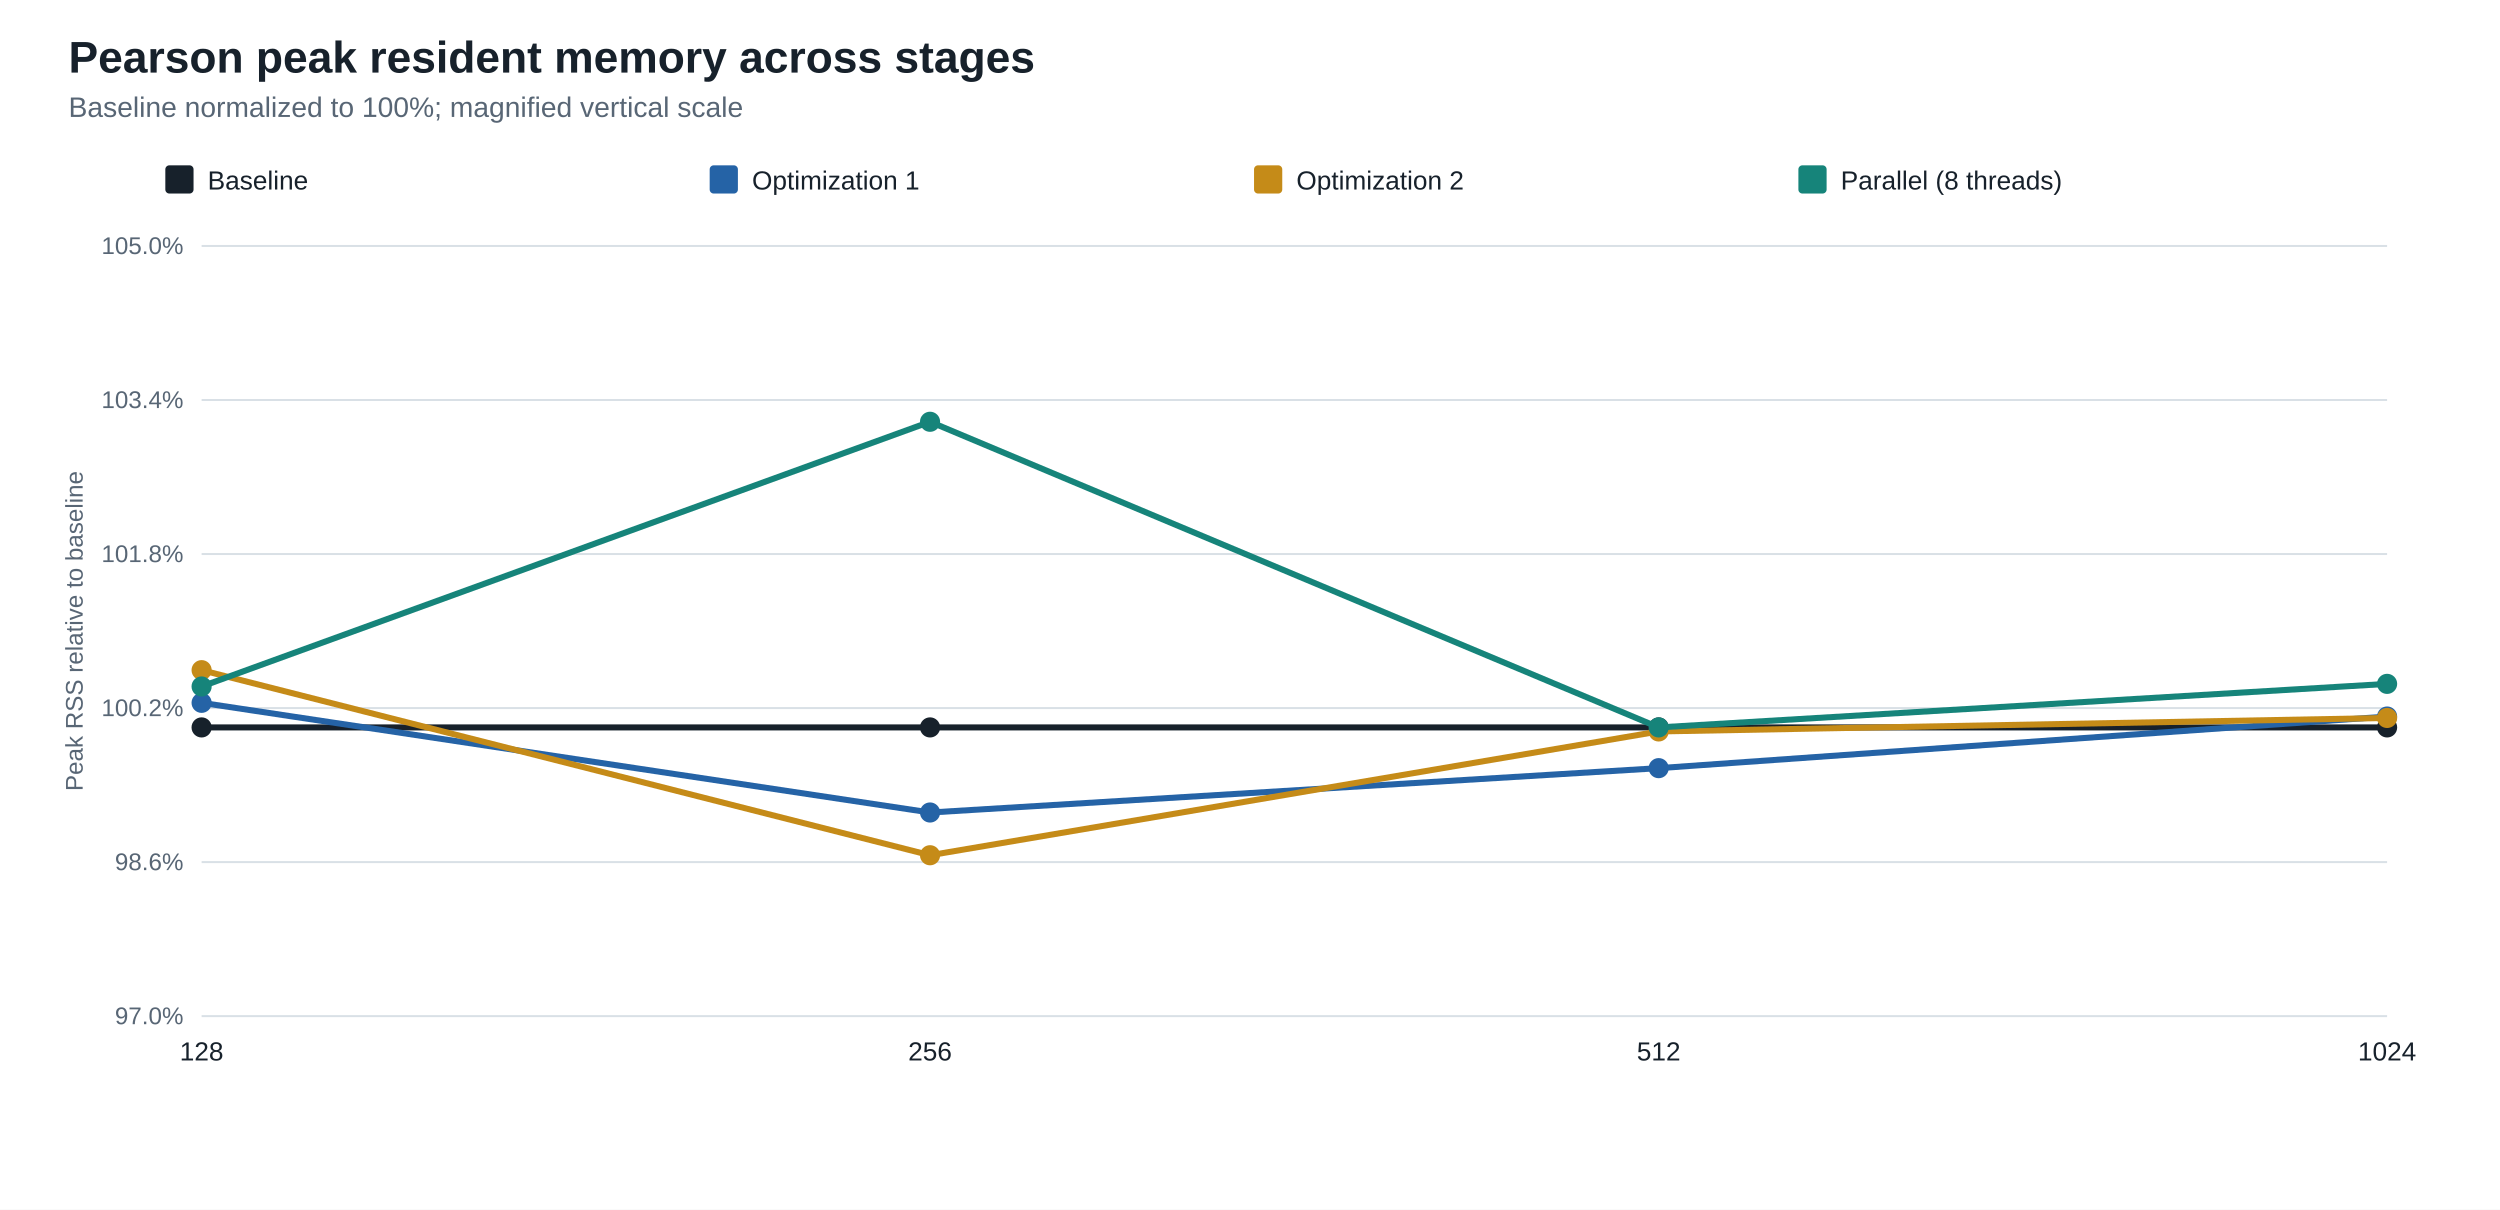
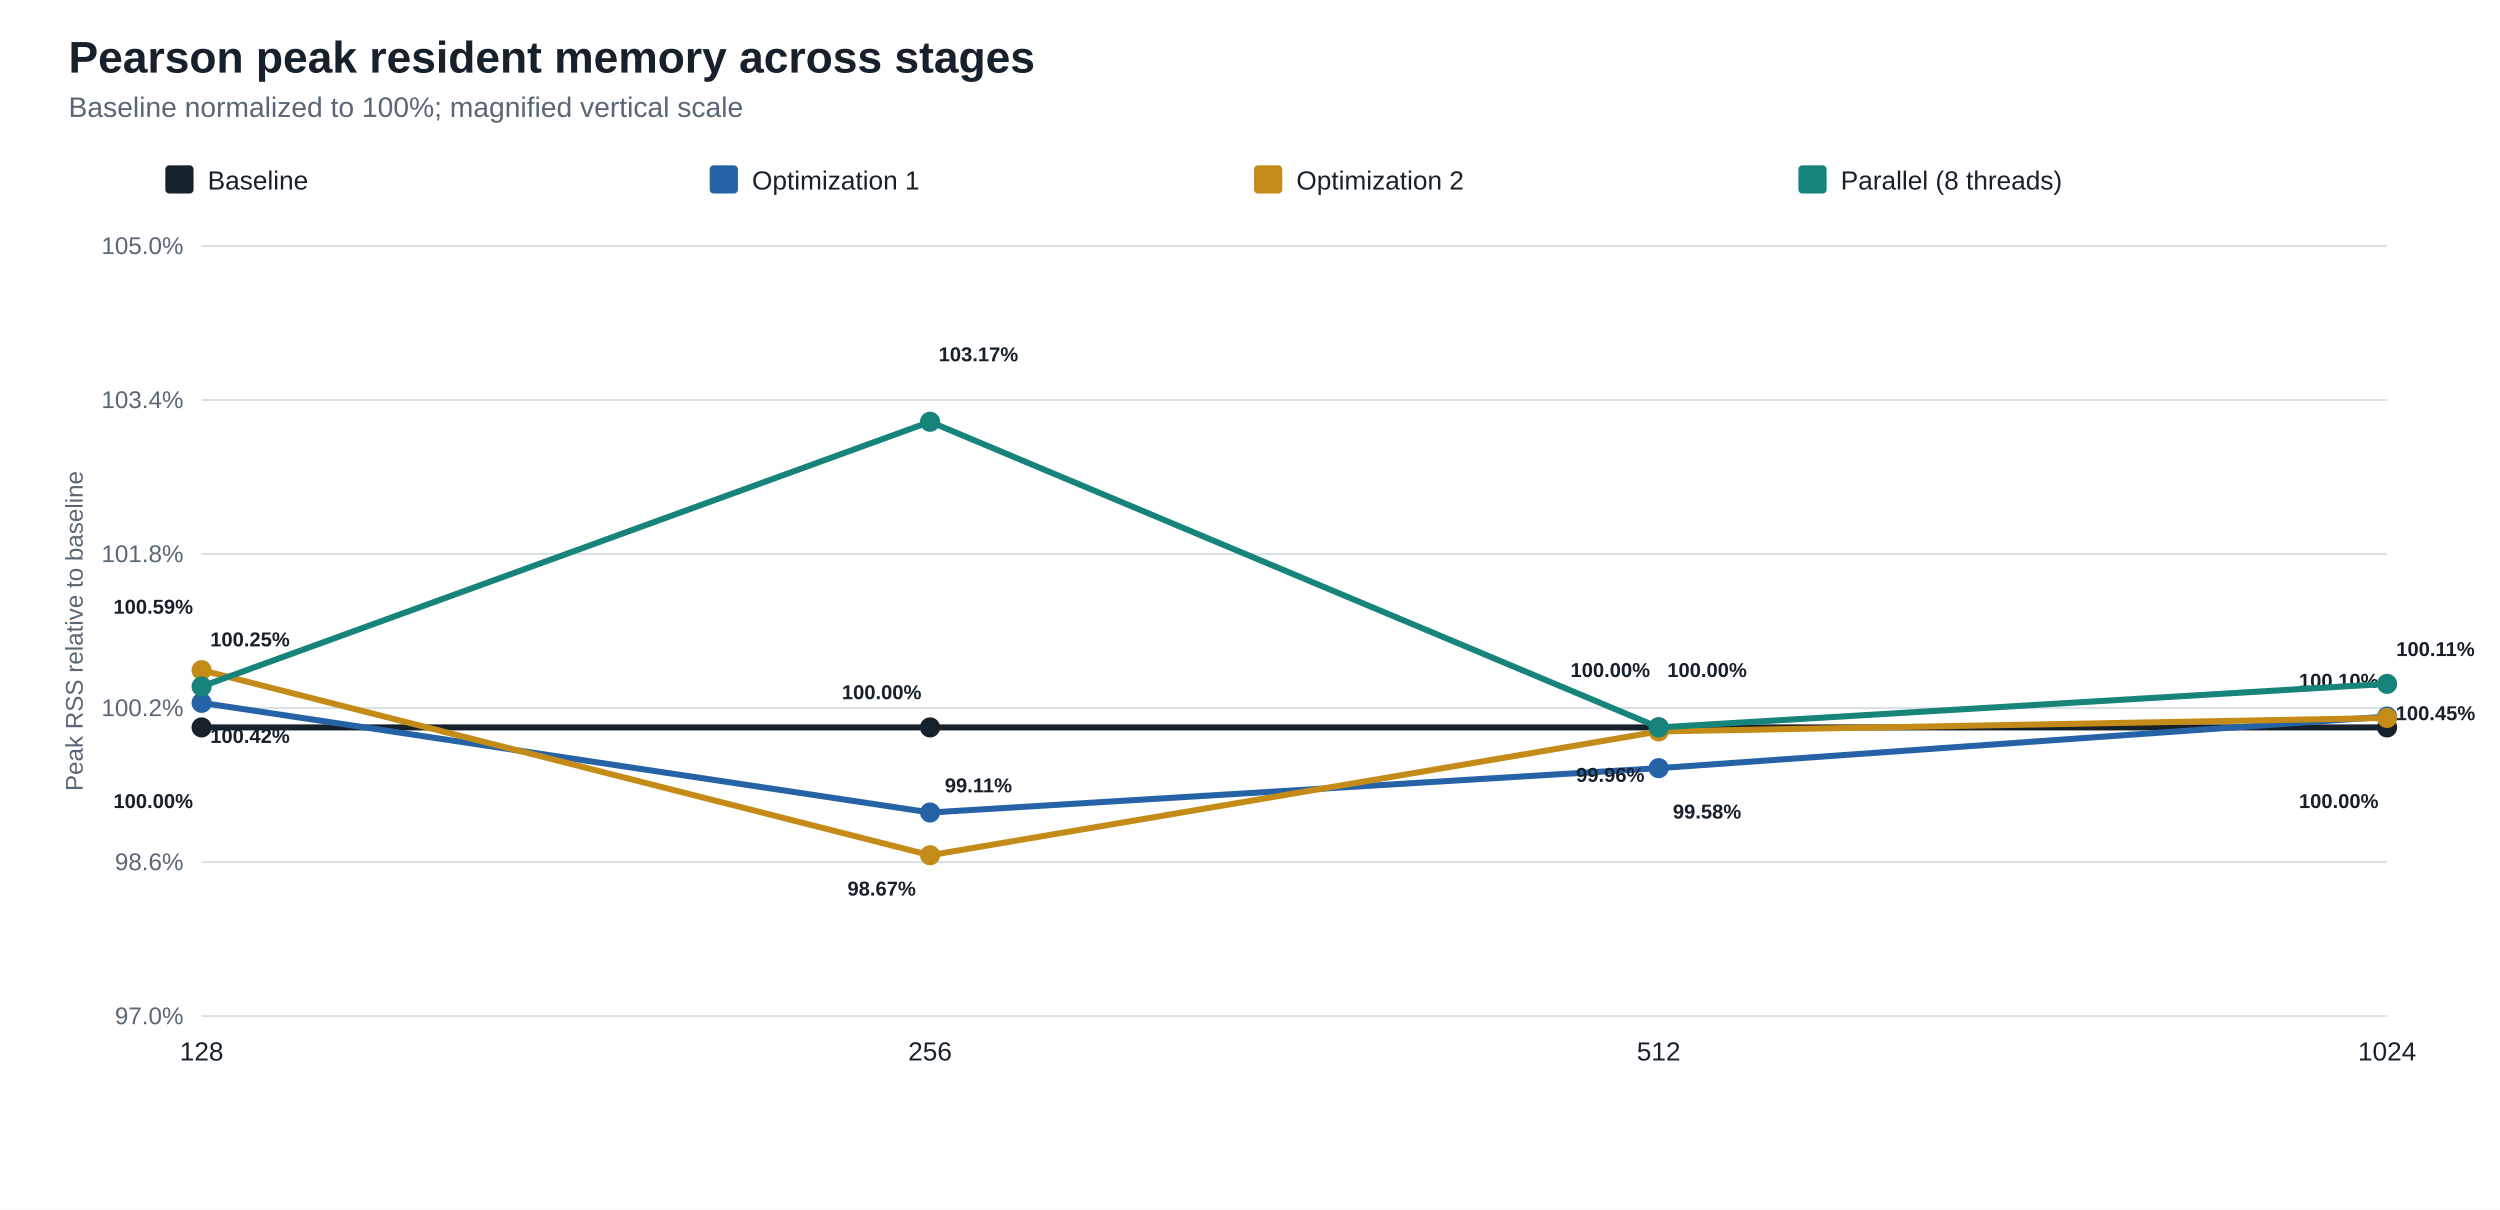
<svg xmlns="http://www.w3.org/2000/svg" width="1240" height="600" viewBox="0 0 1240 600">
  <style>
text { font-family: Arial, Helvetica, sans-serif; fill: #17212b; letter-spacing: 0; }
.title { font-size: 22px; font-weight: 700; }
.subtitle { font-size: 14px; fill: #586675; }
.axis { font-size: 12px; fill: #586675; }
.label { font-size: 13px; }
.value { font-size: 12px; font-weight: 700; }
+ .value-small { font-size: 10px; font-weight: 700; }
</style>
  <rect width="1240" height="600" fill="#ffffff" />
  <text x="34" y="36" class="title">Pearson peak resident memory across stages</text>
  <text x="34" y="58" class="subtitle">Baseline normalized to 100%; magnified vertical scale</text>
  <rect x="82" y="82" width="14" height="14" rx="2" fill="#17212b" />
  <text x="103" y="94" class="label">Baseline</text>
  <rect x="352" y="82" width="14" height="14" rx="2" fill="#2563a6" />
  <text x="373" y="94" class="label">Optimization 1</text>
  <rect x="622" y="82" width="14" height="14" rx="2" fill="#c58b18" />
  <text x="643" y="94" class="label">Optimization 2</text>
  <rect x="892" y="82" width="14" height="14" rx="2" fill="#16847a" />
  <text x="913" y="94" class="label">Parallel (8 threads)</text>
  <line x1="100" y1="504.0" x2="1184" y2="504.0" stroke="#d9e0e6" />
  <text x="91" y="508.0" text-anchor="end" class="axis">97.0%</text>
  <line x1="100" y1="427.6" x2="1184" y2="427.6" stroke="#d9e0e6" />
  <text x="91" y="431.6" text-anchor="end" class="axis">98.6%</text>
  <line x1="100" y1="351.2" x2="1184" y2="351.2" stroke="#d9e0e6" />
  <text x="91" y="355.2" text-anchor="end" class="axis">100.2%</text>
  <line x1="100" y1="274.8" x2="1184" y2="274.8" stroke="#d9e0e6" />
  <text x="91" y="278.8" text-anchor="end" class="axis">101.8%</text>
  <line x1="100" y1="198.4" x2="1184" y2="198.4" stroke="#d9e0e6" />
  <text x="91" y="202.4" text-anchor="end" class="axis">103.4%</text>
  <line x1="100" y1="122.0" x2="1184" y2="122.0" stroke="#d9e0e6" />
  <text x="91" y="126.0" text-anchor="end" class="axis">105.0%</text>
  <polyline points="100.0,360.8 461.3,360.8 822.7,360.8 1184.0,360.8" fill="none" stroke="#17212b" stroke-width="3" />
  <circle cx="100.0" cy="360.8" r="5" fill="#17212b" />
+   <text x="76.0" y="400.8" text-anchor="middle" class="value-small">100.00%</text>
  <circle cx="461.3" cy="360.8" r="5" fill="#17212b" />
+   <text x="437.3" y="346.8" text-anchor="middle" class="value-small">100.00%</text>
  <circle cx="822.7" cy="360.8" r="5" fill="#17212b" />
+   <text x="798.7" y="335.8" text-anchor="middle" class="value-small">100.00%</text>
  <circle cx="1184.0" cy="360.8" r="5" fill="#17212b" />
+   <text x="1160.0" y="400.8" text-anchor="middle" class="value-small">100.00%</text>
  <polyline points="100.0,348.6 461.3,403.0 822.7,381.0 1184.0,355.4" fill="none" stroke="#2563a6" stroke-width="3" />
  <circle cx="100.0" cy="348.6" r="5" fill="#2563a6" />
+   <text x="124.0" y="320.6" text-anchor="middle" class="value-small">100.25%</text>
  <circle cx="461.3" cy="403.0" r="5" fill="#2563a6" />
+   <text x="485.3" y="393.0" text-anchor="middle" class="value-small">99.11%</text>
  <circle cx="822.7" cy="381.0" r="5" fill="#2563a6" />
+   <text x="846.7" y="406.0" text-anchor="middle" class="value-small">99.58%</text>
  <circle cx="1184.0" cy="355.4" r="5" fill="#2563a6" />
+   <text x="1208.0" y="325.4" text-anchor="middle" class="value-small">100.11%</text>
  <polyline points="100.0,332.4 461.3,424.2 822.7,362.8 1184.0,356.1" fill="none" stroke="#c58b18" stroke-width="3" />
  <circle cx="100.0" cy="332.4" r="5" fill="#c58b18" />
+   <text x="76.0" y="304.4" text-anchor="middle" class="value-small">100.59%</text>
  <circle cx="461.3" cy="424.2" r="5" fill="#c58b18" />
+   <text x="437.3" y="444.2" text-anchor="middle" class="value-small">98.67%</text>
  <circle cx="822.7" cy="362.8" r="5" fill="#c58b18" />
+   <text x="798.7" y="387.8" text-anchor="middle" class="value-small">99.96%</text>
  <circle cx="1184.0" cy="356.1" r="5" fill="#c58b18" />
+   <text x="1160.0" y="341.1" text-anchor="middle" class="value-small">100.10%</text>
  <polyline points="100.0,340.5 461.3,209.2 822.7,360.8 1184.0,339.2" fill="none" stroke="#16847a" stroke-width="3" />
  <circle cx="100.0" cy="340.5" r="5" fill="#16847a" />
+   <text x="124.0" y="368.5" text-anchor="middle" class="value-small">100.42%</text>
  <circle cx="461.3" cy="209.2" r="5" fill="#16847a" />
+   <text x="485.3" y="179.2" text-anchor="middle" class="value-small">103.17%</text>
  <circle cx="822.7" cy="360.8" r="5" fill="#16847a" />
+   <text x="846.7" y="335.8" text-anchor="middle" class="value-small">100.00%</text>
  <circle cx="1184.0" cy="339.2" r="5" fill="#16847a" />
+   <text x="1208.0" y="357.2" text-anchor="middle" class="value-small">100.45%</text>
  <text x="100.0" y="526" text-anchor="middle" class="label">128</text>
  <text x="461.3" y="526" text-anchor="middle" class="label">256</text>
  <text x="822.7" y="526" text-anchor="middle" class="label">512</text>
  <text x="1184.0" y="526" text-anchor="middle" class="label">1024</text>
  <text x="41" y="313.0" transform="rotate(-90 41 313.0)" text-anchor="middle" class="axis">Peak RSS relative to baseline</text>
</svg>
